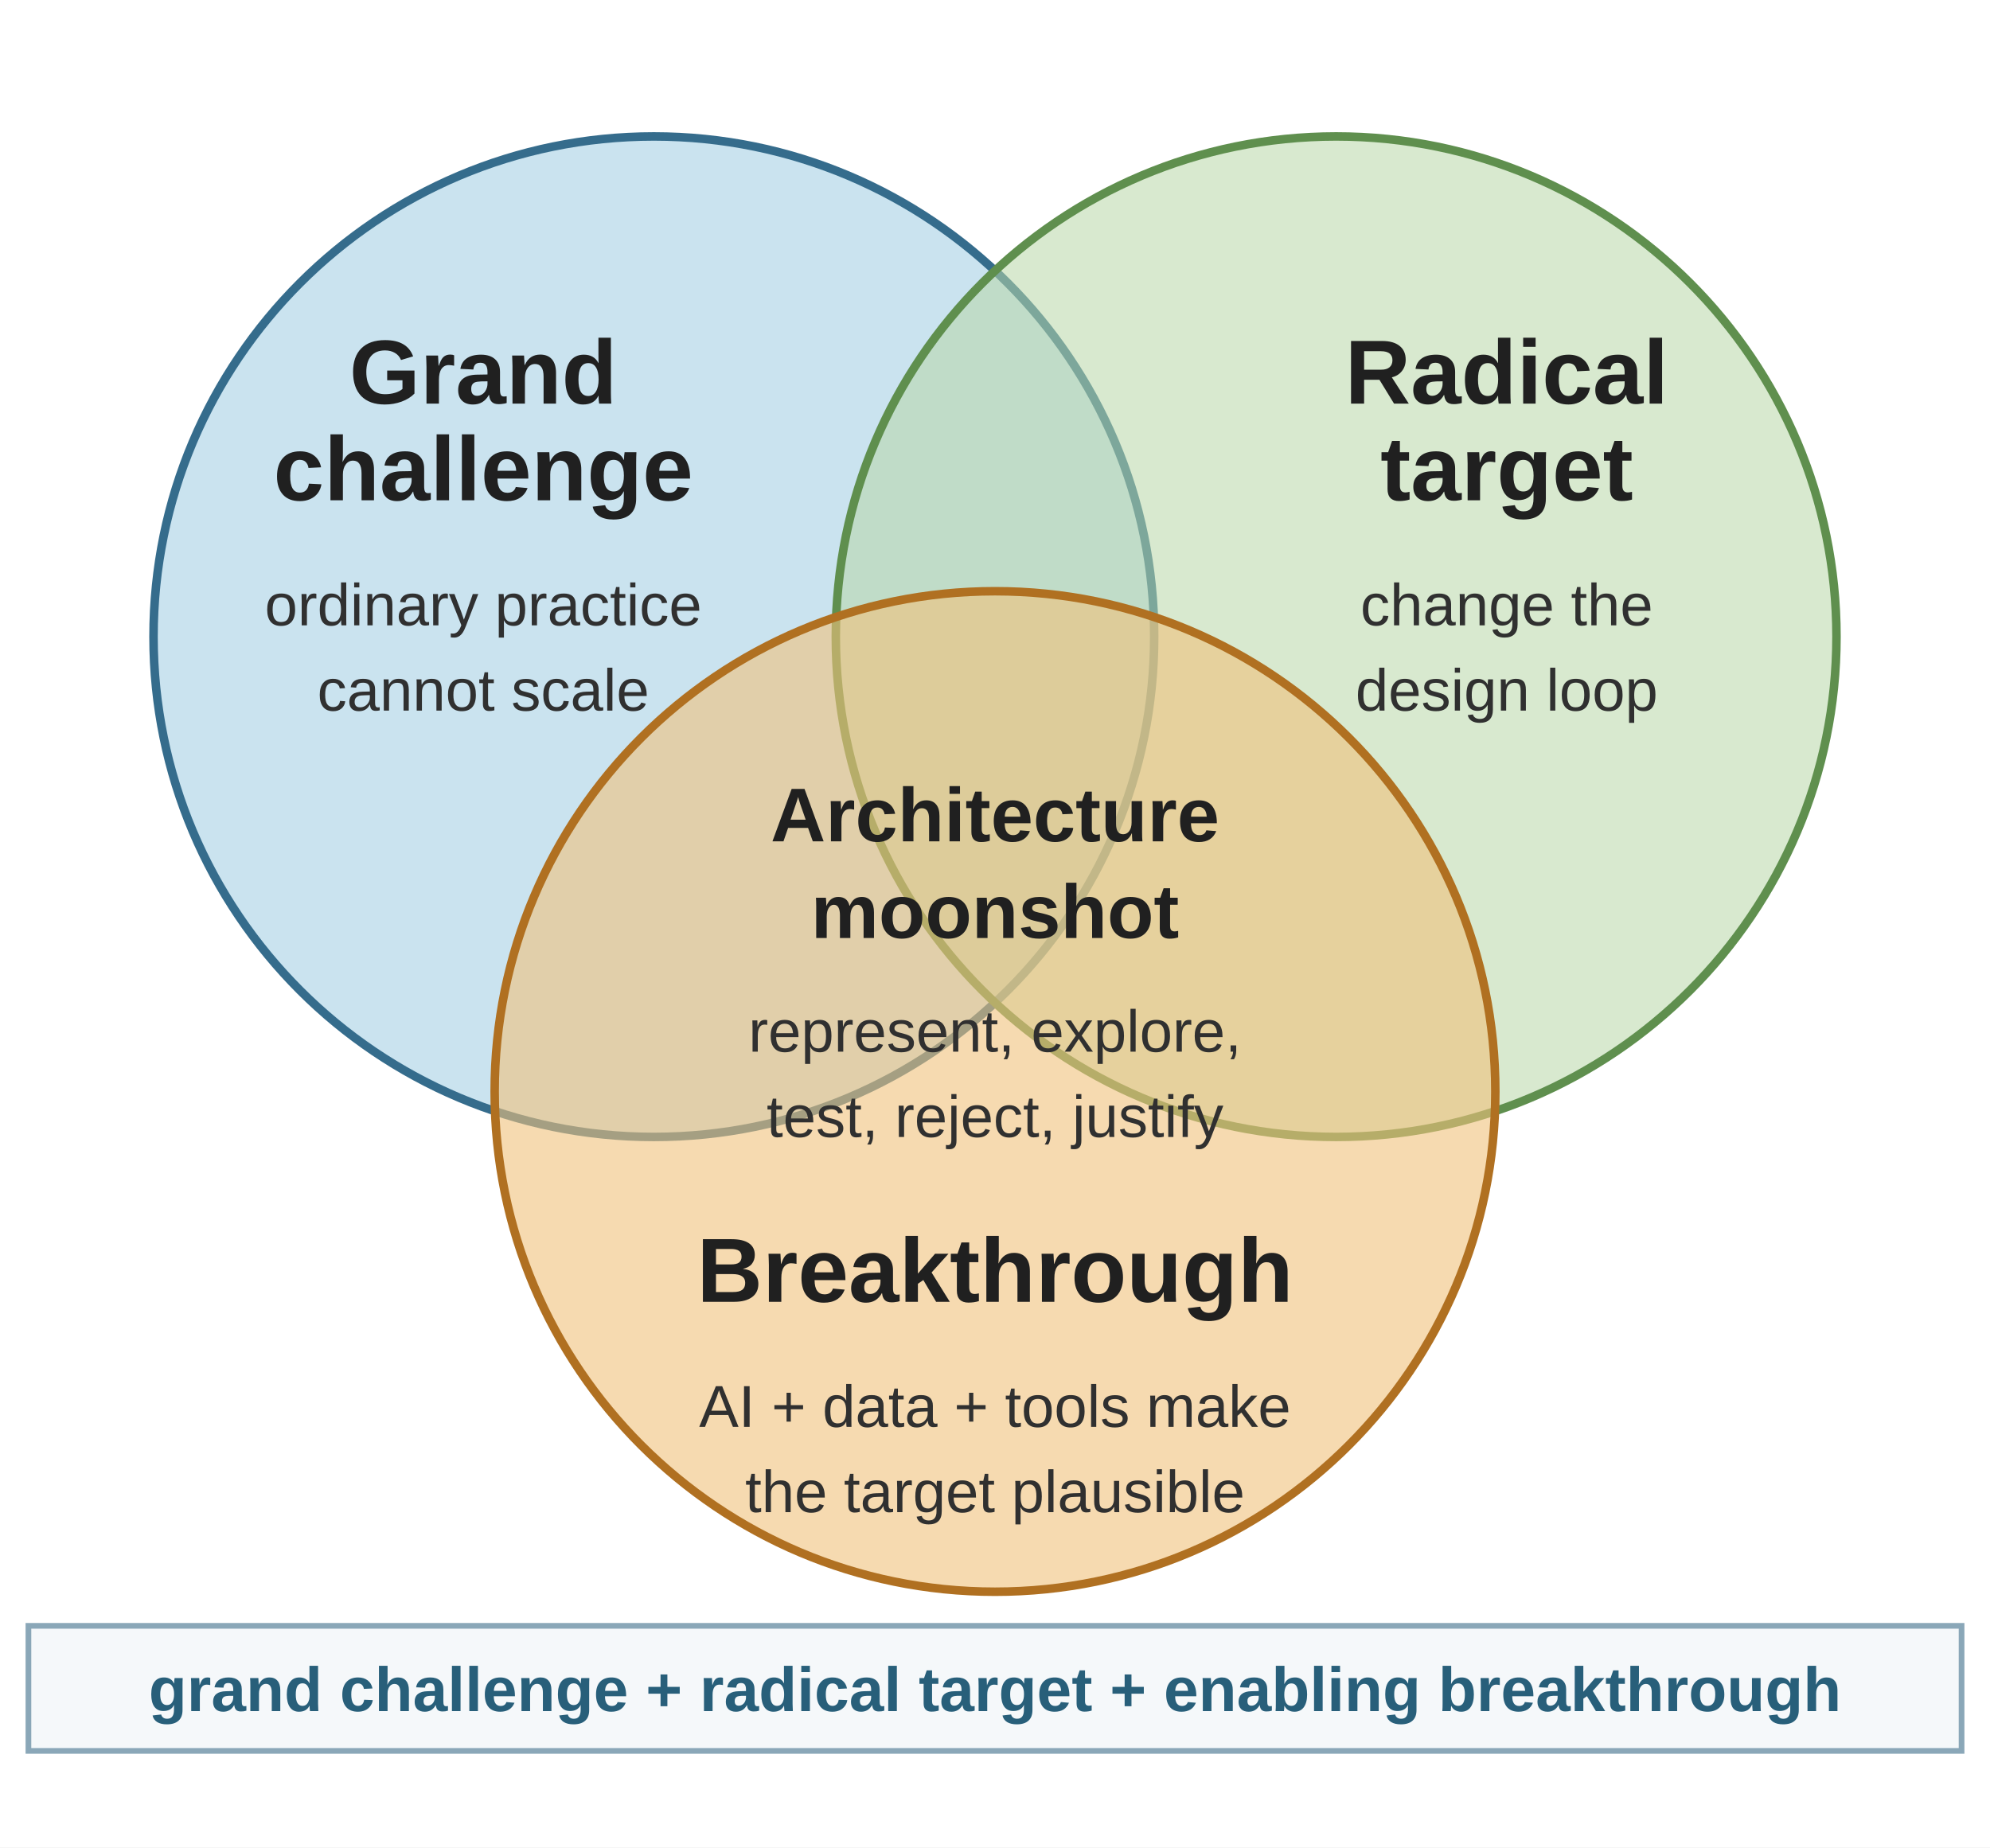
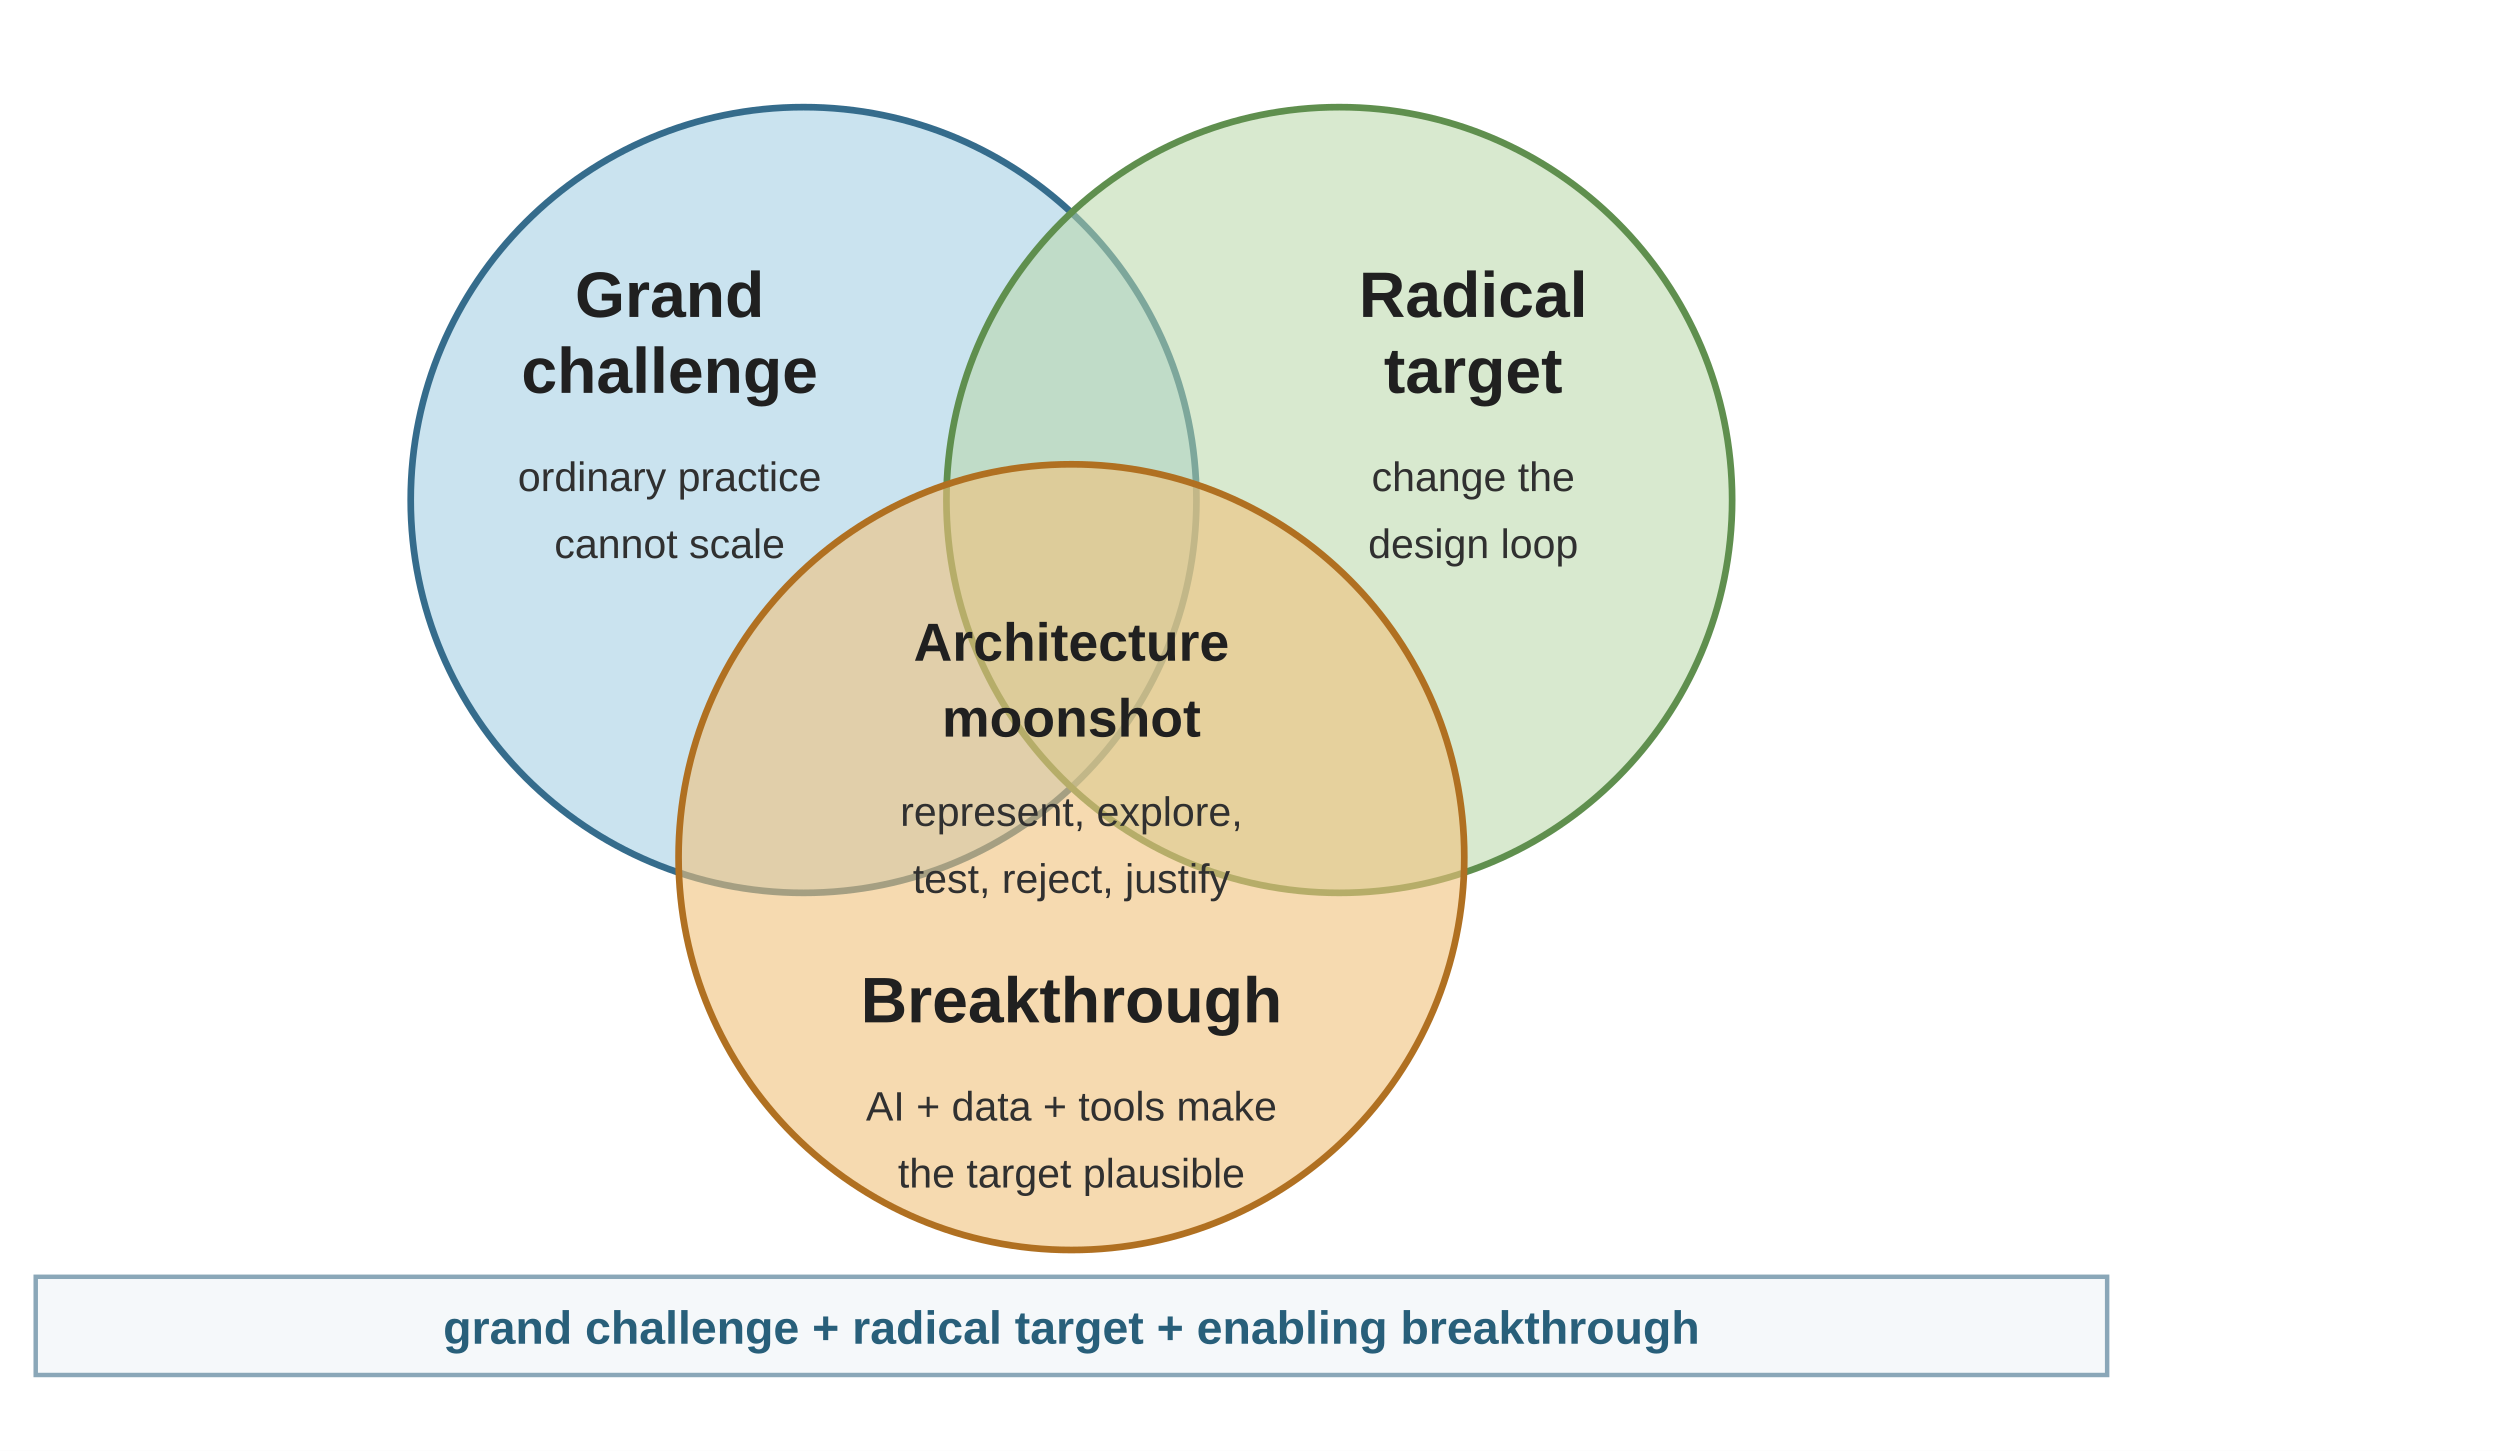
- <svg xmlns="http://www.w3.org/2000/svg" viewBox="185 20 350 325" role="img">
+ <svg xmlns="http://www.w3.org/2000/svg" viewBox="120 20 560 325" role="img">
  <defs>
    <style>
      .font { font-family: Arial, Helvetica, sans-serif; }
-       .label { font-size: 16px; font-weight: 700; fill: #202020; }
-       .small { font-size: 10.4px; fill: #303030; }
-       .center { font-size: 13.4px; font-weight: 700; fill: #202020; }
-       .note { font-size: 11px; font-weight: 700; fill: #285F7A; }
+       .label { font-size: 14.4px; font-weight: 700; fill: #202020; }
+       .small { font-size: 9.2px; fill: #303030; }
+       .center { font-size: 12px; font-weight: 700; fill: #202020; }
+       .note { font-size: 10.4px; font-weight: 700; fill: #285F7A; }
    </style>
  </defs>
-   <rect x="185" y="20" width="350" height="325" fill="#ffffff" />
+   <rect x="120" y="20" width="560" height="325" fill="#ffffff" />
  <circle cx="300" cy="132" r="88" fill="#9ECBE1" fill-opacity="0.55" stroke="#356C8C" stroke-width="1.5" />
  <circle cx="420" cy="132" r="88" fill="#B8D7A8" fill-opacity="0.55" stroke="#5F8F4E" stroke-width="1.5" />
  <circle cx="360" cy="212" r="88" fill="#F0C27B" fill-opacity="0.60" stroke="#B07021" stroke-width="1.5" />
  <g class="font">
    <text class="label" x="270" y="91" text-anchor="middle">Grand</text>
    <text class="label" x="270" y="108" text-anchor="middle">challenge</text>
    <text class="small" x="270" y="130" text-anchor="middle">ordinary practice</text>
    <text class="small" x="270" y="145" text-anchor="middle">cannot scale</text>
    <text class="label" x="450" y="91" text-anchor="middle">Radical</text>
    <text class="label" x="450" y="108" text-anchor="middle">target</text>
    <text class="small" x="450" y="130" text-anchor="middle">change the</text>
    <text class="small" x="450" y="145" text-anchor="middle">design loop</text>
    <text class="label" x="360" y="249" text-anchor="middle">Breakthrough</text>
    <text class="small" x="360" y="271" text-anchor="middle">AI + data + tools make</text>
    <text class="small" x="360" y="286" text-anchor="middle">the target plausible</text>
    <text class="center" x="360" y="168" text-anchor="middle">Architecture</text>
    <text class="center" x="360" y="185" text-anchor="middle">moonshot</text>
    <text class="small" x="360" y="205" text-anchor="middle">represent, explore,</text>
    <text class="small" x="360" y="220" text-anchor="middle">test, reject, justify</text>
  </g>
-   <rect x="190" y="306" width="340" height="22" fill="#F5F8FA" stroke="#8AA7B8" stroke-width="1" />
+   <rect x="128" y="306" width="464" height="22" fill="#F5F8FA" stroke="#8AA7B8" stroke-width="1" />
  <text class="font note" x="360" y="321" text-anchor="middle">grand challenge + radical target + enabling breakthrough</text>
</svg>
